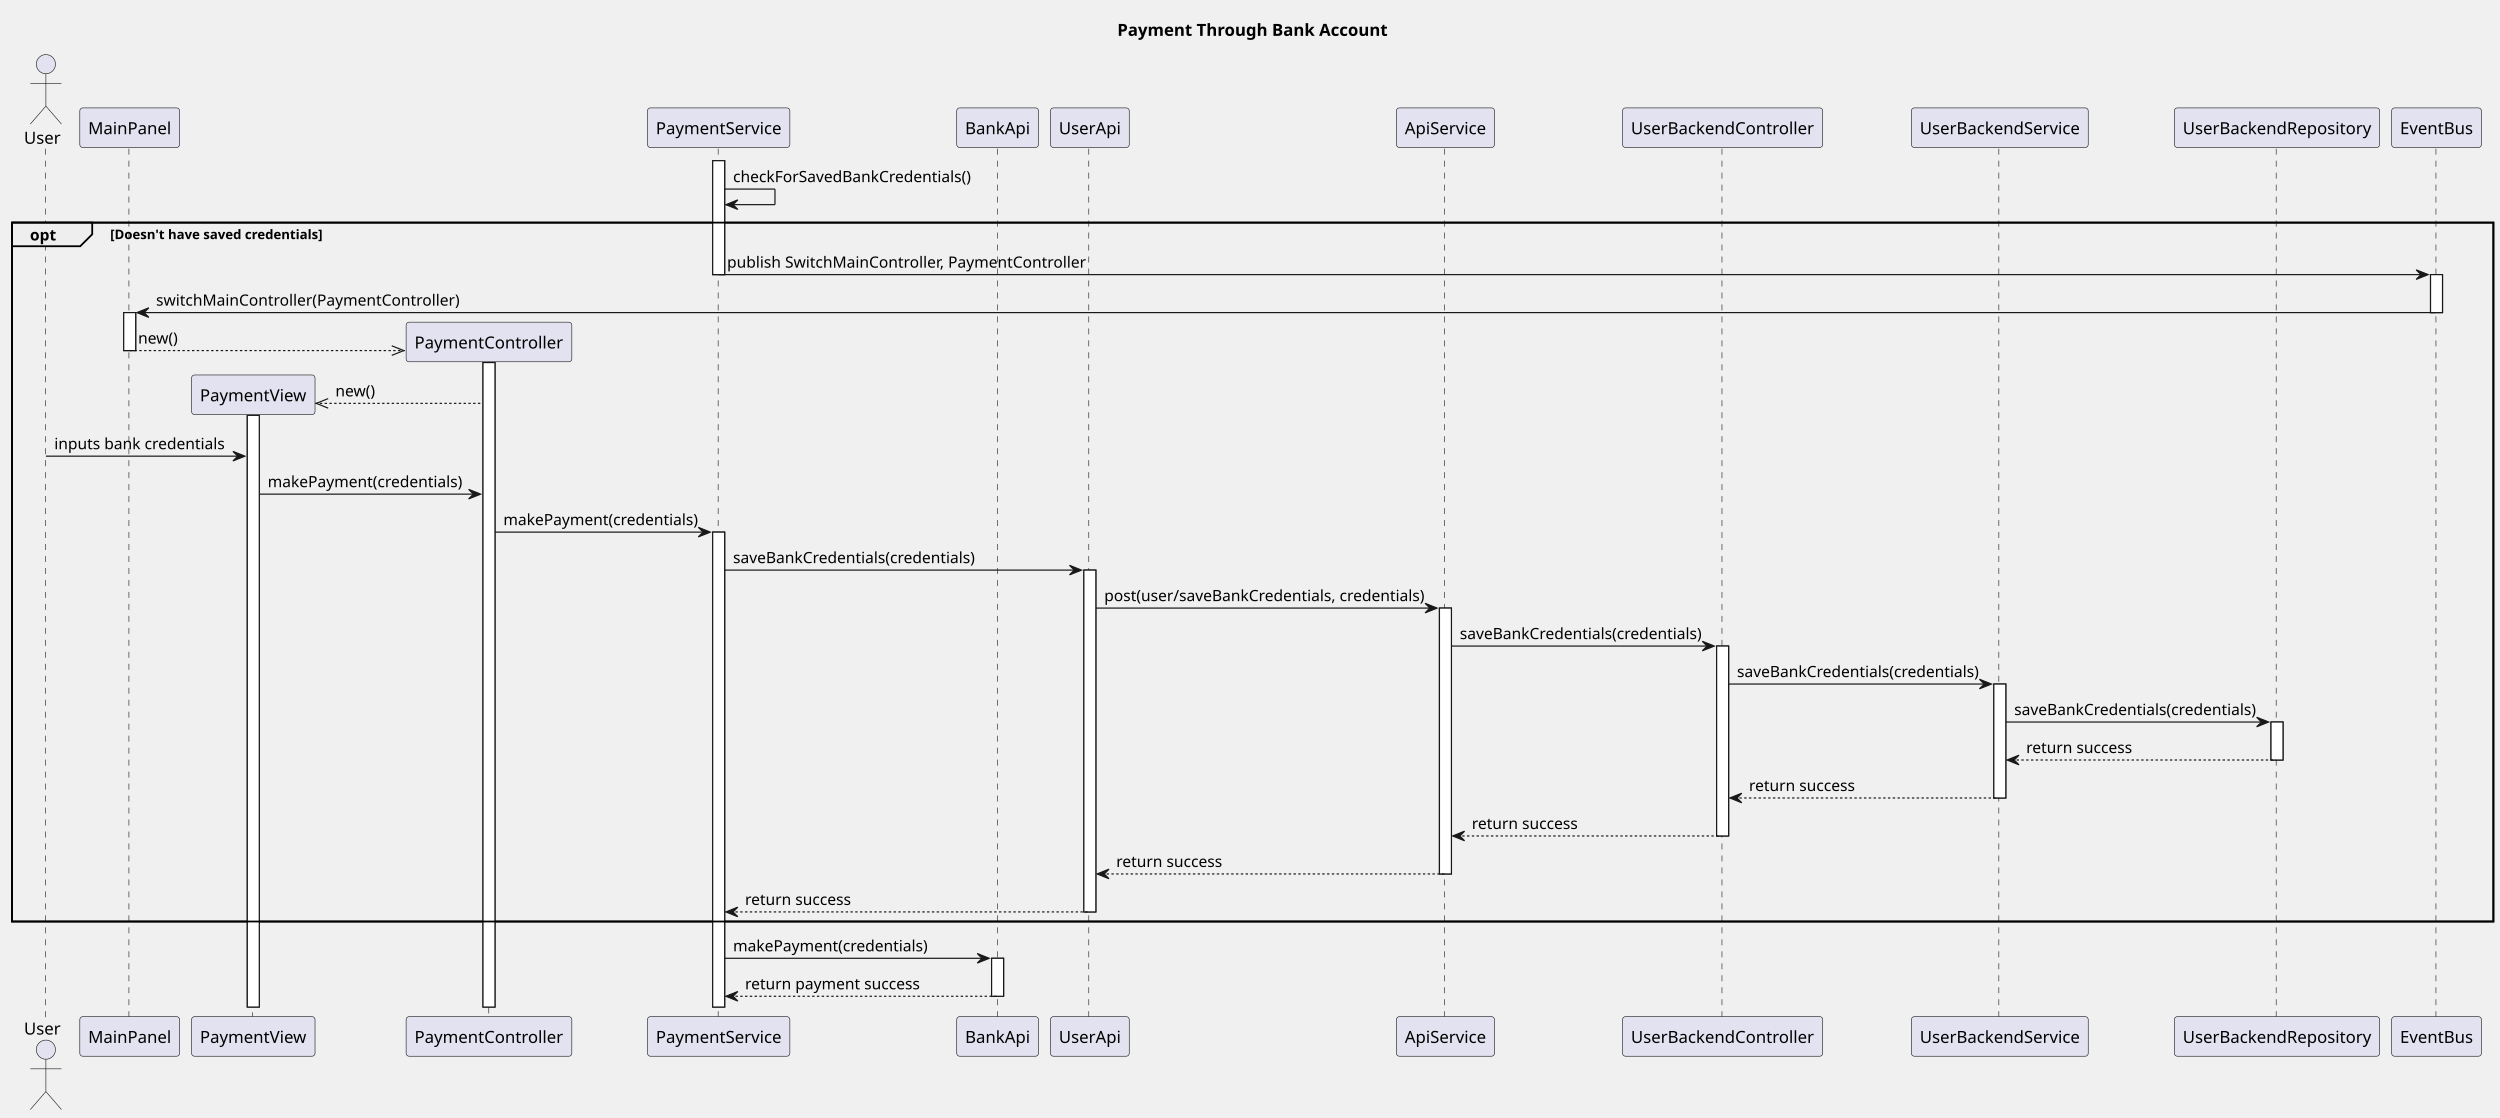
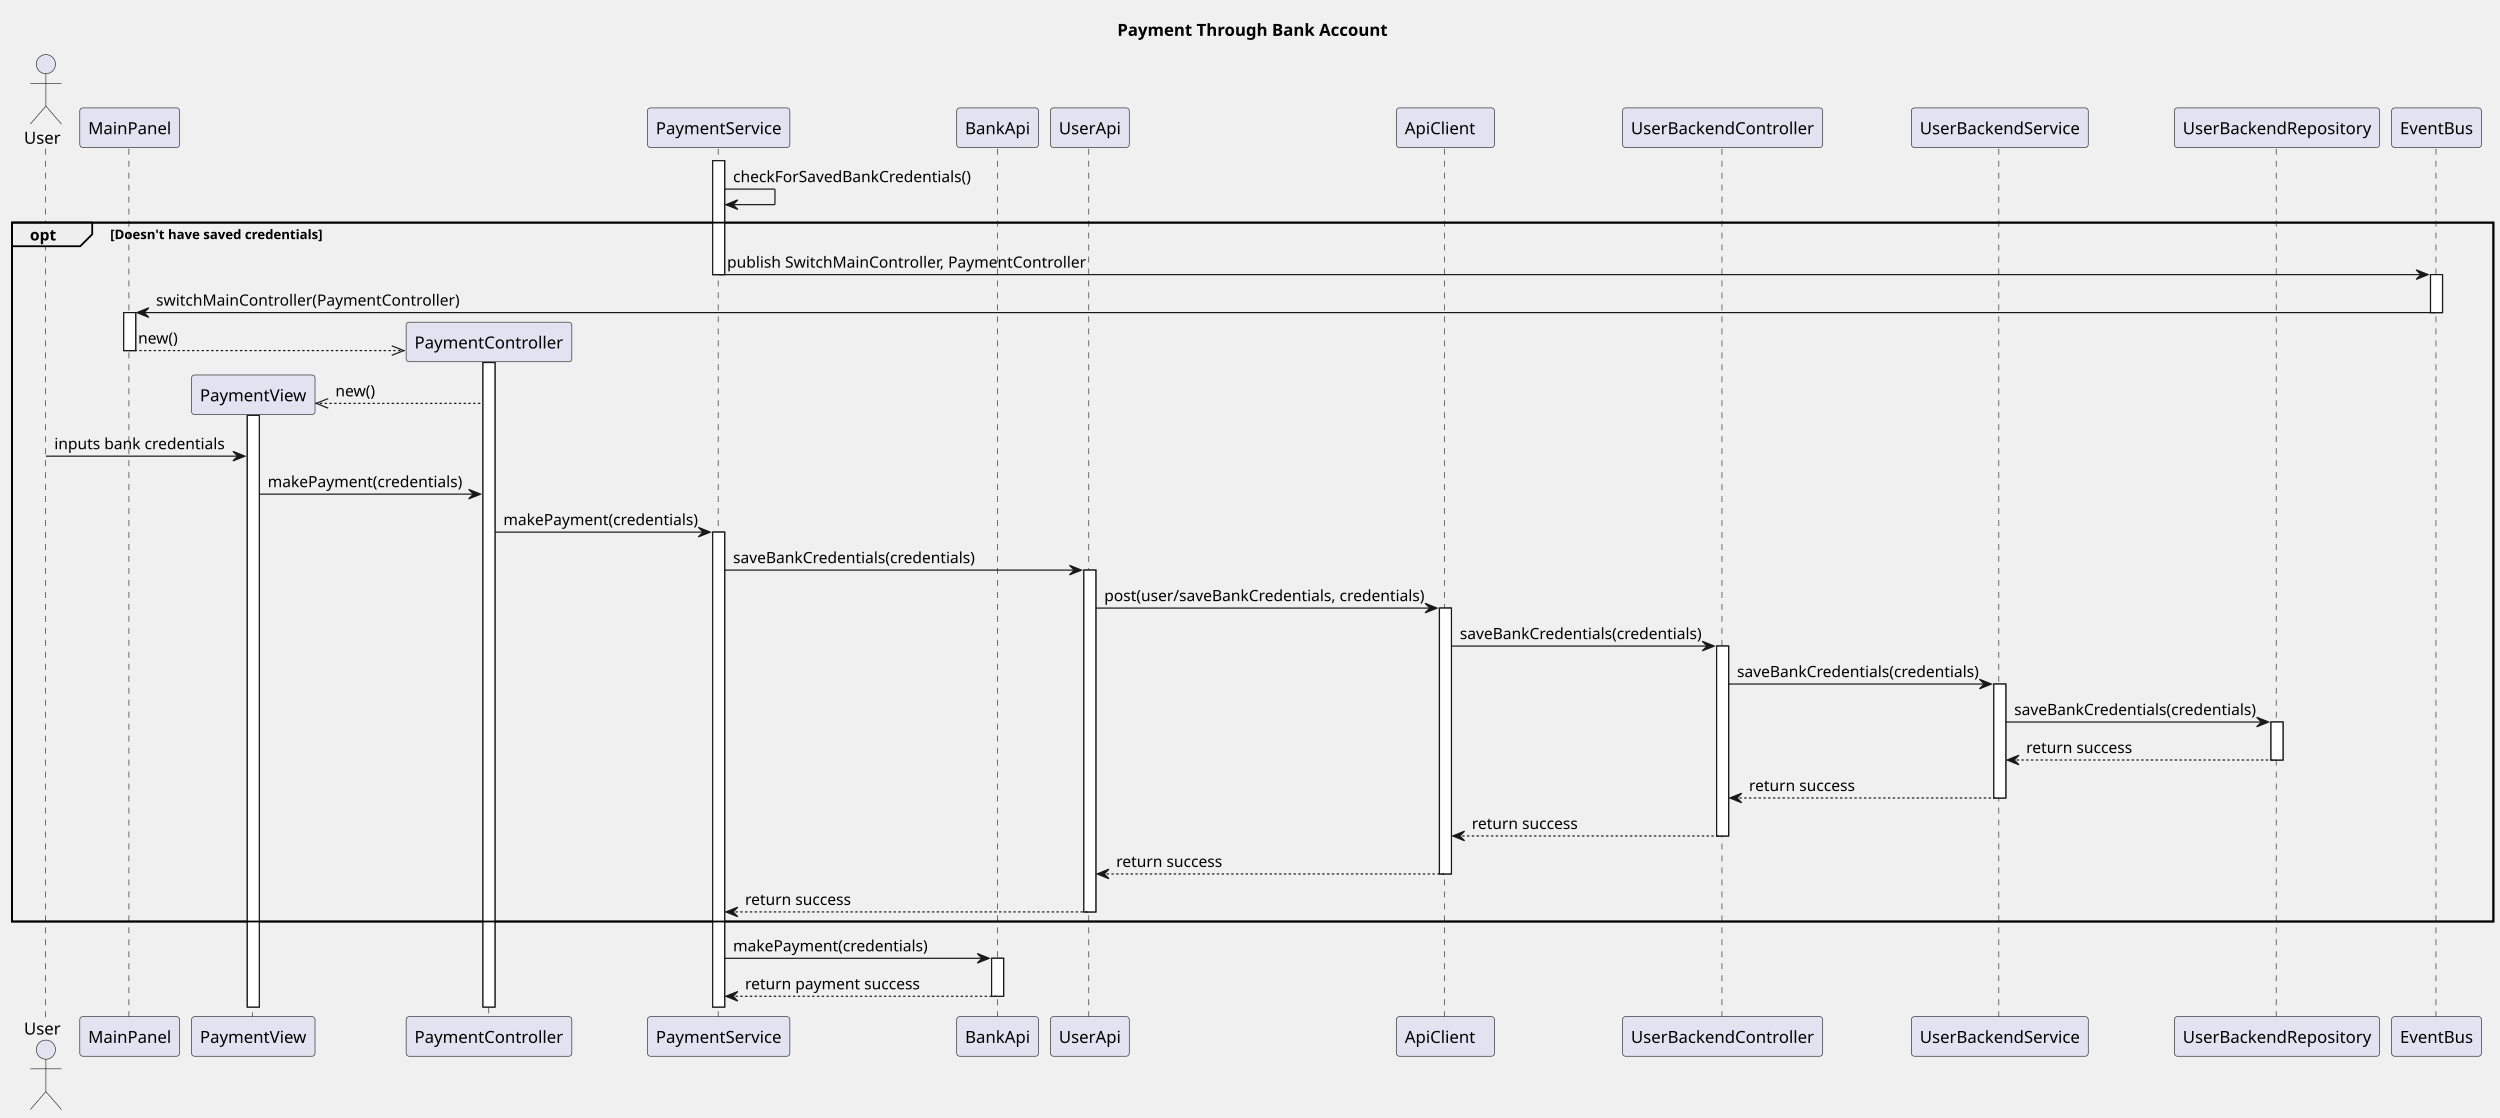
<svg xmlns="http://www.w3.org/2000/svg" contentStyleType="text/css" data-diagram-type="SEQUENCE" height="933px" preserveAspectRatio="none" style="width:2087px;height:933px;background:#FFFFFF;" version="1.1" viewBox="0 0 2087 933" width="2087px" zoomAndPan="magnify">
  <defs />
  <g>
    <text fill="#000000" font-family="sans-serif" font-size="14" font-weight="bold" lengthAdjust="spacing" textLength="225.049" x="932.718" y="29.966">Payment Through Bank Account</text>
    <g>
      <rect fill="#FFFFFF" height="31.706" style="stroke:#181818;stroke-width:1;" width="10" x="103.268" y="260.96" />
    </g>
    <g>
      <rect fill="#FFFFFF" height="493.952" style="stroke:#181818;stroke-width:1;" width="10" x="206.451" y="346.734" />
    </g>
    <g>
      <rect fill="#FFFFFF" height="538.02" style="stroke:#181818;stroke-width:1;" width="10" x="403.199" y="302.666" />
    </g>
    <g>
      <rect fill="#FFFFFF" height="95.118" style="stroke:#181818;stroke-width:1;" width="10" x="594.946" y="134.136" />
    </g>
    <g>
      <rect fill="#FFFFFF" height="396.472" style="stroke:#181818;stroke-width:1;" width="10" x="594.946" y="444.214" />
    </g>
    <g>
      <rect fill="#FFFFFF" height="31.706" style="stroke:#181818;stroke-width:1;" width="10" x="827.794" y="799.98" />
    </g>
    <g>
      <rect fill="#FFFFFF" height="285.354" style="stroke:#181818;stroke-width:1;" width="10" x="904.812" y="475.92" />
    </g>
    <g>
      <rect fill="#FFFFFF" height="221.942" style="stroke:#181818;stroke-width:1;" width="10" x="1201.651" y="507.626" />
    </g>
    <g>
      <rect fill="#FFFFFF" height="158.53" style="stroke:#181818;stroke-width:1;" width="10" x="1433.048" y="539.332" />
    </g>
    <g>
      <rect fill="#FFFFFF" height="95.118" style="stroke:#181818;stroke-width:1;" width="10" x="1664.445" y="571.038" />
    </g>
    <g>
      <rect fill="#FFFFFF" height="31.706" style="stroke:#181818;stroke-width:1;" width="10" x="1895.842" y="602.744" />
    </g>
    <g>
      <rect fill="#FFFFFF" height="31.706" style="stroke:#181818;stroke-width:1;" width="10" x="2029.007" y="229.254" />
    </g>
    <rect fill="none" height="583.432" style="stroke:#000000;stroke-width:1.5;" width="2071.485" x="10" y="185.842" />
    <g class="participant-lifeline" data-entity-uid="part1" data-qualified-name="User" id="part1-lifeline">
      <g>
        <rect fill="#000000" fill-opacity="0" height="725.55" width="8" x="34.309" y="124.136" />
        <line style="stroke:#181818;stroke-width:0.5;stroke-dasharray:5,5;" x1="38" x2="38" y1="124.136" y2="849.686" />
      </g>
    </g>
    <g class="participant-lifeline" data-entity-uid="part2" data-qualified-name="MainPanel" id="part2-lifeline">
      <g>
        <rect fill="#000000" fill-opacity="0" height="725.55" width="8" x="104.268" y="124.136" />
        <line style="stroke:#181818;stroke-width:0.5;stroke-dasharray:5,5;" x1="107.618" x2="107.618" y1="124.136" y2="849.686" />
      </g>
    </g>
    <g class="participant-lifeline" data-entity-uid="part3" data-qualified-name="PaymentView" id="part3-lifeline">
      <g>
        <rect fill="#000000" fill-opacity="0" height="504.624" width="8" x="207.451" y="345.062" />
        <line style="stroke:#181818;stroke-width:0.5;stroke-dasharray:5,5;" x1="210.918" x2="210.918" y1="345.062" y2="849.686" />
      </g>
    </g>
    <g class="participant-lifeline" data-entity-uid="part4" data-qualified-name="PaymentController" id="part4-lifeline">
      <g>
        <rect fill="#000000" fill-opacity="0" height="548.692" width="8" x="404.199" y="300.994" />
        <line style="stroke:#181818;stroke-width:0.5;stroke-dasharray:5,5;" x1="408.032" x2="408.032" y1="300.994" y2="849.686" />
      </g>
    </g>
    <g class="participant-lifeline" data-entity-uid="part5" data-qualified-name="PaymentService" id="part5-lifeline">
      <g>
        <rect fill="#000000" fill-opacity="0" height="725.55" width="8" x="595.946" y="124.136" />
        <line style="stroke:#181818;stroke-width:0.5;stroke-dasharray:5,5;" x1="599.516" x2="599.516" y1="124.136" y2="849.686" />
      </g>
    </g>
    <g class="participant-lifeline" data-entity-uid="part6" data-qualified-name="BankApi" id="part6-lifeline">
      <g>
        <rect fill="#000000" fill-opacity="0" height="725.55" width="8" x="828.794" y="124.136" />
        <line style="stroke:#181818;stroke-width:0.5;stroke-dasharray:5,5;" x1="832.669" x2="832.669" y1="124.136" y2="849.686" />
      </g>
    </g>
    <g class="participant-lifeline" data-entity-uid="part7" data-qualified-name="UserApi" id="part7-lifeline">
      <g>
        <rect fill="#000000" fill-opacity="0" height="725.55" width="8" x="905.812" y="124.136" />
        <line style="stroke:#181818;stroke-width:0.5;stroke-dasharray:5,5;" x1="908.919" x2="908.919" y1="124.136" y2="849.686" />
      </g>
    </g>
-     <g class="participant-lifeline" data-entity-uid="part8" data-qualified-name="ApiService" id="part8-lifeline">
+     <g class="participant-lifeline" data-entity-uid="part8" data-qualified-name="ApiClient" id="part8-lifeline">
      <g>
        <rect fill="#000000" fill-opacity="0" height="725.55" width="8" x="1202.651" y="124.136" />
        <line style="stroke:#181818;stroke-width:0.5;stroke-dasharray:5,5;" x1="1205.715" x2="1205.715" y1="124.136" y2="849.686" />
      </g>
    </g>
    <g class="participant-lifeline" data-entity-uid="part9" data-qualified-name="UserBackendController" id="part9-lifeline">
      <g>
        <rect fill="#000000" fill-opacity="0" height="725.55" width="8" x="1434.048" y="124.136" />
        <line style="stroke:#181818;stroke-width:0.5;stroke-dasharray:5,5;" x1="1437.496" x2="1437.496" y1="124.136" y2="849.686" />
      </g>
    </g>
    <g class="participant-lifeline" data-entity-uid="part10" data-qualified-name="UserBackendService" id="part10-lifeline">
      <g>
        <rect fill="#000000" fill-opacity="0" height="725.55" width="8" x="1665.445" y="124.136" />
        <line style="stroke:#181818;stroke-width:0.5;stroke-dasharray:5,5;" x1="1668.63" x2="1668.63" y1="124.136" y2="849.686" />
      </g>
    </g>
    <g class="participant-lifeline" data-entity-uid="part11" data-qualified-name="UserBackendRepository" id="part11-lifeline">
      <g>
        <rect fill="#000000" fill-opacity="0" height="725.55" width="8" x="1896.842" y="124.136" />
        <line style="stroke:#181818;stroke-width:0.5;stroke-dasharray:5,5;" x1="1900.156" x2="1900.156" y1="124.136" y2="849.686" />
      </g>
    </g>
    <g class="participant-lifeline" data-entity-uid="part12" data-qualified-name="EventBus" id="part12-lifeline">
      <g>
        <rect fill="#000000" fill-opacity="0" height="725.55" width="8" x="2030.007" y="124.136" />
        <line style="stroke:#181818;stroke-width:0.5;stroke-dasharray:5,5;" x1="2033.529" x2="2033.529" y1="124.136" y2="849.686" />
      </g>
    </g>
    <g class="participant participant-head" data-entity-uid="part1" data-qualified-name="User" id="part1-head">
      <text fill="#000000" font-family="sans-serif" font-size="14" lengthAdjust="spacing" textLength="30.618" x="20" y="120.034">User</text>
      <ellipse cx="38.309" cy="53.568" fill="#E2E2F0" rx="8" ry="8" style="stroke:#181818;stroke-width:0.5;" />
      <path d="M38.309,61.568 L38.309,88.568 M25.309,69.568 L51.309,69.568 M38.309,88.568 L25.309,103.568 M38.309,88.568 L51.309,103.568" fill="none" style="stroke:#181818;stroke-width:0.5;" />
    </g>
    <g class="participant participant-tail" data-entity-uid="part1" data-qualified-name="User" id="part1-tail">
      <text fill="#000000" font-family="sans-serif" font-size="14" lengthAdjust="spacing" textLength="30.618" x="20" y="863.652">User</text>
      <ellipse cx="38.309" cy="876.254" fill="#E2E2F0" rx="8" ry="8" style="stroke:#181818;stroke-width:0.5;" />
      <path d="M38.309,884.254 L38.309,911.254 M25.309,892.254 L51.309,892.254 M38.309,911.254 L25.309,926.254 M38.309,911.254 L51.309,926.254" fill="none" style="stroke:#181818;stroke-width:0.5;" />
    </g>
    <g class="participant participant-head" data-entity-uid="part2" data-qualified-name="MainPanel" id="part2-head">
      <rect fill="#E2E2F0" height="33.068" rx="2.5" ry="2.5" style="stroke:#181818;stroke-width:0.5;" width="83.3" x="66.618" y="90.068" />
      <text fill="#000000" font-family="sans-serif" font-size="14" lengthAdjust="spacing" textLength="69.3" x="73.618" y="112.034">MainPanel</text>
    </g>
    <g class="participant participant-tail" data-entity-uid="part2" data-qualified-name="MainPanel" id="part2-tail">
      <rect fill="#E2E2F0" height="33.068" rx="2.5" ry="2.5" style="stroke:#181818;stroke-width:0.5;" width="83.3" x="66.618" y="848.686" />
      <text fill="#000000" font-family="sans-serif" font-size="14" lengthAdjust="spacing" textLength="69.3" x="73.618" y="870.652">MainPanel</text>
    </g>
    <g class="participant participant-tail" data-entity-uid="part3" data-qualified-name="PaymentView" id="part3-tail">
      <rect fill="#E2E2F0" height="33.068" rx="2.5" ry="2.5" style="stroke:#181818;stroke-width:0.5;" width="103.068" x="159.918" y="848.686" />
      <text fill="#000000" font-family="sans-serif" font-size="14" lengthAdjust="spacing" textLength="89.068" x="166.918" y="870.652">PaymentView</text>
    </g>
    <g class="participant participant-tail" data-entity-uid="part4" data-qualified-name="PaymentController" id="part4-tail">
      <rect fill="#E2E2F0" height="33.068" rx="2.5" ry="2.5" style="stroke:#181818;stroke-width:0.5;" width="138.333" x="339.032" y="848.686" />
      <text fill="#000000" font-family="sans-serif" font-size="14" lengthAdjust="spacing" textLength="124.334" x="346.032" y="870.652">PaymentController</text>
    </g>
    <g class="participant participant-head" data-entity-uid="part5" data-qualified-name="PaymentService" id="part5-head">
      <rect fill="#E2E2F0" height="33.068" rx="2.5" ry="2.5" style="stroke:#181818;stroke-width:0.5;" width="118.86" x="540.516" y="90.068" />
      <text fill="#000000" font-family="sans-serif" font-size="14" lengthAdjust="spacing" textLength="104.86" x="547.516" y="112.034">PaymentService</text>
    </g>
    <g class="participant participant-tail" data-entity-uid="part5" data-qualified-name="PaymentService" id="part5-tail">
      <rect fill="#E2E2F0" height="33.068" rx="2.5" ry="2.5" style="stroke:#181818;stroke-width:0.5;" width="118.86" x="540.516" y="848.686" />
      <text fill="#000000" font-family="sans-serif" font-size="14" lengthAdjust="spacing" textLength="104.86" x="547.516" y="870.652">PaymentService</text>
    </g>
    <g class="participant participant-head" data-entity-uid="part6" data-qualified-name="BankApi" id="part6-head">
      <rect fill="#E2E2F0" height="33.068" rx="2.5" ry="2.5" style="stroke:#181818;stroke-width:0.5;" width="68.25" x="798.669" y="90.068" />
      <text fill="#000000" font-family="sans-serif" font-size="14" lengthAdjust="spacing" textLength="54.25" x="805.669" y="112.034">BankApi</text>
    </g>
    <g class="participant participant-tail" data-entity-uid="part6" data-qualified-name="BankApi" id="part6-tail">
      <rect fill="#E2E2F0" height="33.068" rx="2.5" ry="2.5" style="stroke:#181818;stroke-width:0.5;" width="68.25" x="798.669" y="848.686" />
      <text fill="#000000" font-family="sans-serif" font-size="14" lengthAdjust="spacing" textLength="54.25" x="805.669" y="870.652">BankApi</text>
    </g>
    <g class="participant participant-head" data-entity-uid="part7" data-qualified-name="UserApi" id="part7-head">
      <rect fill="#E2E2F0" height="33.068" rx="2.5" ry="2.5" style="stroke:#181818;stroke-width:0.5;" width="65.786" x="876.919" y="90.068" />
      <text fill="#000000" font-family="sans-serif" font-size="14" lengthAdjust="spacing" textLength="51.786" x="883.919" y="112.034">UserApi</text>
    </g>
    <g class="participant participant-tail" data-entity-uid="part7" data-qualified-name="UserApi" id="part7-tail">
      <rect fill="#E2E2F0" height="33.068" rx="2.5" ry="2.5" style="stroke:#181818;stroke-width:0.5;" width="65.786" x="876.919" y="848.686" />
      <text fill="#000000" font-family="sans-serif" font-size="14" lengthAdjust="spacing" textLength="51.786" x="883.919" y="870.652">UserApi</text>
    </g>
-     <g class="participant participant-head" data-entity-uid="part8" data-qualified-name="ApiService" id="part8-head">
+     <g class="participant participant-head" data-entity-uid="part8" data-qualified-name="ApiClient" id="part8-head">
      <rect fill="#E2E2F0" height="33.068" rx="2.5" ry="2.5" style="stroke:#181818;stroke-width:0.5;" width="81.872" x="1165.715" y="90.068" />
-       <text fill="#000000" font-family="sans-serif" font-size="14" lengthAdjust="spacing" textLength="67.872" x="1172.715" y="112.034">ApiService</text>
-     </g>
-     <g class="participant participant-tail" data-entity-uid="part8" data-qualified-name="ApiService" id="part8-tail">
+       <text fill="#000000" font-family="sans-serif" font-size="14" lengthAdjust="spacing" textLength="67.872" x="1172.715" y="112.034">ApiClient</text>
+     </g>
+     <g class="participant participant-tail" data-entity-uid="part8" data-qualified-name="ApiClient" id="part8-tail">
      <rect fill="#E2E2F0" height="33.068" rx="2.5" ry="2.5" style="stroke:#181818;stroke-width:0.5;" width="81.872" x="1165.715" y="848.686" />
-       <text fill="#000000" font-family="sans-serif" font-size="14" lengthAdjust="spacing" textLength="67.872" x="1172.715" y="870.652">ApiService</text>
+       <text fill="#000000" font-family="sans-serif" font-size="14" lengthAdjust="spacing" textLength="67.872" x="1172.715" y="870.652">ApiClient</text>
    </g>
    <g class="participant participant-head" data-entity-uid="part9" data-qualified-name="UserBackendController" id="part9-head">
      <rect fill="#E2E2F0" height="33.068" rx="2.5" ry="2.5" style="stroke:#181818;stroke-width:0.5;" width="167.103" x="1354.496" y="90.068" />
      <text fill="#000000" font-family="sans-serif" font-size="14" lengthAdjust="spacing" textLength="153.103" x="1361.496" y="112.034">UserBackendController</text>
    </g>
    <g class="participant participant-tail" data-entity-uid="part9" data-qualified-name="UserBackendController" id="part9-tail">
      <rect fill="#E2E2F0" height="33.068" rx="2.5" ry="2.5" style="stroke:#181818;stroke-width:0.5;" width="167.103" x="1354.496" y="848.686" />
      <text fill="#000000" font-family="sans-serif" font-size="14" lengthAdjust="spacing" textLength="153.103" x="1361.496" y="870.652">UserBackendController</text>
    </g>
    <g class="participant participant-head" data-entity-uid="part10" data-qualified-name="UserBackendService" id="part10-head">
      <rect fill="#E2E2F0" height="33.068" rx="2.5" ry="2.5" style="stroke:#181818;stroke-width:0.5;" width="147.63" x="1595.63" y="90.068" />
      <text fill="#000000" font-family="sans-serif" font-size="14" lengthAdjust="spacing" textLength="133.63" x="1602.63" y="112.034">UserBackendService</text>
    </g>
    <g class="participant participant-tail" data-entity-uid="part10" data-qualified-name="UserBackendService" id="part10-tail">
      <rect fill="#E2E2F0" height="33.068" rx="2.5" ry="2.5" style="stroke:#181818;stroke-width:0.5;" width="147.63" x="1595.63" y="848.686" />
      <text fill="#000000" font-family="sans-serif" font-size="14" lengthAdjust="spacing" textLength="133.63" x="1602.63" y="870.652">UserBackendService</text>
    </g>
    <g class="participant participant-head" data-entity-uid="part11" data-qualified-name="UserBackendRepository" id="part11-head">
      <rect fill="#E2E2F0" height="33.068" rx="2.5" ry="2.5" style="stroke:#181818;stroke-width:0.5;" width="171.373" x="1815.156" y="90.068" />
      <text fill="#000000" font-family="sans-serif" font-size="14" lengthAdjust="spacing" textLength="157.373" x="1822.156" y="112.034">UserBackendRepository</text>
    </g>
    <g class="participant participant-tail" data-entity-uid="part11" data-qualified-name="UserBackendRepository" id="part11-tail">
      <rect fill="#E2E2F0" height="33.068" rx="2.5" ry="2.5" style="stroke:#181818;stroke-width:0.5;" width="171.373" x="1815.156" y="848.686" />
      <text fill="#000000" font-family="sans-serif" font-size="14" lengthAdjust="spacing" textLength="157.373" x="1822.156" y="870.652">UserBackendRepository</text>
    </g>
    <g class="participant participant-head" data-entity-uid="part12" data-qualified-name="EventBus" id="part12-head">
      <rect fill="#E2E2F0" height="33.068" rx="2.5" ry="2.5" style="stroke:#181818;stroke-width:0.5;" width="74.956" x="1996.529" y="90.068" />
      <text fill="#000000" font-family="sans-serif" font-size="14" lengthAdjust="spacing" textLength="60.956" x="2003.529" y="112.034">EventBus</text>
    </g>
    <g class="participant participant-tail" data-entity-uid="part12" data-qualified-name="EventBus" id="part12-tail">
      <rect fill="#E2E2F0" height="33.068" rx="2.5" ry="2.5" style="stroke:#181818;stroke-width:0.5;" width="74.956" x="1996.529" y="848.686" />
      <text fill="#000000" font-family="sans-serif" font-size="14" lengthAdjust="spacing" textLength="60.956" x="2003.529" y="870.652">EventBus</text>
    </g>
    <g>
      <rect fill="#FFFFFF" height="31.706" style="stroke:#181818;stroke-width:1;" width="10" x="103.268" y="260.96" />
    </g>
    <g>
      <rect fill="#FFFFFF" height="493.952" style="stroke:#181818;stroke-width:1;" width="10" x="206.451" y="346.734" />
    </g>
    <g>
      <rect fill="#FFFFFF" height="538.02" style="stroke:#181818;stroke-width:1;" width="10" x="403.199" y="302.666" />
    </g>
    <g>
      <rect fill="#FFFFFF" height="95.118" style="stroke:#181818;stroke-width:1;" width="10" x="594.946" y="134.136" />
    </g>
    <g>
      <rect fill="#FFFFFF" height="396.472" style="stroke:#181818;stroke-width:1;" width="10" x="594.946" y="444.214" />
    </g>
    <g>
      <rect fill="#FFFFFF" height="31.706" style="stroke:#181818;stroke-width:1;" width="10" x="827.794" y="799.98" />
    </g>
    <g>
      <rect fill="#FFFFFF" height="285.354" style="stroke:#181818;stroke-width:1;" width="10" x="904.812" y="475.92" />
    </g>
    <g>
      <rect fill="#FFFFFF" height="221.942" style="stroke:#181818;stroke-width:1;" width="10" x="1201.651" y="507.626" />
    </g>
    <g>
      <rect fill="#FFFFFF" height="158.53" style="stroke:#181818;stroke-width:1;" width="10" x="1433.048" y="539.332" />
    </g>
    <g>
      <rect fill="#FFFFFF" height="95.118" style="stroke:#181818;stroke-width:1;" width="10" x="1664.445" y="571.038" />
    </g>
    <g>
      <rect fill="#FFFFFF" height="31.706" style="stroke:#181818;stroke-width:1;" width="10" x="1895.842" y="602.744" />
    </g>
    <g>
      <rect fill="#FFFFFF" height="31.706" style="stroke:#181818;stroke-width:1;" width="10" x="2029.007" y="229.254" />
    </g>
    <g class="message" data-entity-1="part5" data-entity-2="part5" id="msg1">
      <line style="stroke:#181818;stroke-width:1;" x1="604.946" x2="646.946" y1="157.842" y2="157.842" />
      <line style="stroke:#181818;stroke-width:1;" x1="646.946" x2="646.946" y1="157.842" y2="170.842" />
      <line style="stroke:#181818;stroke-width:1;" x1="605.946" x2="646.946" y1="170.842" y2="170.842" />
      <polygon fill="#181818" points="615.946,166.842,605.946,170.842,615.946,174.842,611.946,170.842" style="stroke:#181818;stroke-width:1;" />
      <text fill="#000000" font-family="sans-serif" font-size="13" lengthAdjust="spacing" textLength="198.848" x="611.946" y="152.033">checkForSavedBankCredentials()</text>
    </g>
    <path d="M10,185.842 L76.983,185.842 L76.983,195.548 L66.983,205.548 L10,205.548 L10,185.842" fill="#EEEEEE" style="stroke:#000000;stroke-width:1.5;" />
    <rect fill="none" height="583.432" style="stroke:#000000;stroke-width:1.5;" width="2071.485" x="10" y="185.842" />
    <text fill="#000000" font-family="sans-serif" font-size="13" font-weight="bold" lengthAdjust="spacing" textLength="21.983" x="25" y="200.739">opt</text>
    <text fill="#000000" font-family="sans-serif" font-size="11" font-weight="bold" lengthAdjust="spacing" textLength="177.506" x="91.983" y="199.601">[Doesn't have saved credentials]</text>
    <g class="message" data-entity-1="part5" data-entity-2="part12" id="msg2">
      <polygon fill="#181818" points="2017.007,225.254,2027.007,229.254,2017.007,233.254,2021.007,229.254" style="stroke:#181818;stroke-width:1;" />
      <line style="stroke:#181818;stroke-width:1;" x1="599.946" x2="2023.007" y1="229.254" y2="229.254" />
      <text fill="#000000" font-family="sans-serif" font-size="13" lengthAdjust="spacing" textLength="302.289" x="606.946" y="223.445">publish SwitchMainController, PaymentController</text>
    </g>
    <g class="message" data-entity-1="part12" data-entity-2="part2" id="msg3">
      <polygon fill="#181818" points="124.268,256.96,114.268,260.96,124.268,264.96,120.268,260.96" style="stroke:#181818;stroke-width:1;" />
      <line style="stroke:#181818;stroke-width:1;" x1="118.268" x2="2033.007" y1="260.96" y2="260.96" />
      <text fill="#000000" font-family="sans-serif" font-size="13" lengthAdjust="spacing" textLength="253.942" x="130.268" y="255.151">switchMainController(PaymentController)</text>
    </g>
    <g class="message" data-entity-1="part2" data-entity-2="part4" id="msg4">
      <line style="stroke:#181818;stroke-width:1;" x1="337.032" x2="327.032" y1="292.666" y2="288.666" />
      <line style="stroke:#181818;stroke-width:1;" x1="337.032" x2="327.032" y1="292.666" y2="296.666" />
      <line style="stroke:#181818;stroke-width:1;stroke-dasharray:2,2;" x1="108.268" x2="338.032" y1="292.666" y2="292.666" />
      <text fill="#000000" font-family="sans-serif" font-size="13" lengthAdjust="spacing" textLength="33.384" x="115.268" y="286.857">new()</text>
    </g>
    <rect fill="#E2E2F0" height="33.068" rx="2.5" ry="2.5" style="stroke:#181818;stroke-width:0.5;" width="138.333" x="339.032" y="268.96" />
    <text fill="#000000" font-family="sans-serif" font-size="14" lengthAdjust="spacing" textLength="124.334" x="346.032" y="290.926">PaymentController</text>
    <g class="message" data-entity-1="part4" data-entity-2="part3" id="msg6">
      <line style="stroke:#181818;stroke-width:1;" x1="263.985" x2="273.985" y1="336.734" y2="332.734" />
      <line style="stroke:#181818;stroke-width:1;" x1="263.985" x2="273.985" y1="336.734" y2="340.734" />
      <line style="stroke:#181818;stroke-width:1;stroke-dasharray:2,2;" x1="262.985" x2="402.199" y1="336.734" y2="336.734" />
      <text fill="#000000" font-family="sans-serif" font-size="13" lengthAdjust="spacing" textLength="33.384" x="279.985" y="330.925">new()</text>
    </g>
    <rect fill="#E2E2F0" height="33.068" rx="2.5" ry="2.5" style="stroke:#181818;stroke-width:0.5;" width="103.068" x="159.918" y="313.028" />
    <text fill="#000000" font-family="sans-serif" font-size="14" lengthAdjust="spacing" textLength="89.068" x="166.918" y="334.994">PaymentView</text>
    <g class="message" data-entity-1="part1" data-entity-2="part3" id="msg8">
      <polygon fill="#181818" points="194.451,376.802,204.451,380.802,194.451,384.802,198.451,380.802" style="stroke:#181818;stroke-width:1;" />
      <line style="stroke:#181818;stroke-width:1;" x1="38.309" x2="200.451" y1="380.802" y2="380.802" />
      <text fill="#000000" font-family="sans-serif" font-size="13" lengthAdjust="spacing" textLength="142.584" x="45.309" y="374.993">inputs bank credentials</text>
    </g>
    <g class="message" data-entity-1="part3" data-entity-2="part4" id="msg9">
      <polygon fill="#181818" points="391.199,408.508,401.199,412.508,391.199,416.508,395.199,412.508" style="stroke:#181818;stroke-width:1;" />
      <line style="stroke:#181818;stroke-width:1;" x1="216.451" x2="397.199" y1="412.508" y2="412.508" />
      <text fill="#000000" font-family="sans-serif" font-size="13" lengthAdjust="spacing" textLength="162.747" x="223.451" y="406.699">makePayment(credentials)</text>
    </g>
    <g class="message" data-entity-1="part4" data-entity-2="part5" id="msg10">
      <polygon fill="#181818" points="582.946,440.214,592.946,444.214,582.946,448.214,586.946,444.214" style="stroke:#181818;stroke-width:1;" />
      <line style="stroke:#181818;stroke-width:1;" x1="413.199" x2="588.946" y1="444.214" y2="444.214" />
      <text fill="#000000" font-family="sans-serif" font-size="13" lengthAdjust="spacing" textLength="162.747" x="420.199" y="438.405">makePayment(credentials)</text>
    </g>
    <g class="message" data-entity-1="part5" data-entity-2="part7" id="msg11">
      <polygon fill="#181818" points="892.812,471.92,902.812,475.92,892.812,479.92,896.812,475.92" style="stroke:#181818;stroke-width:1;" />
      <line style="stroke:#181818;stroke-width:1;" x1="604.946" x2="898.812" y1="475.92" y2="475.92" />
      <text fill="#000000" font-family="sans-serif" font-size="13" lengthAdjust="spacing" textLength="202.397" x="611.946" y="470.111">saveBankCredentials(credentials)</text>
    </g>
    <g class="message" data-entity-1="part7" data-entity-2="part8" id="msg12">
      <polygon fill="#181818" points="1189.651,503.626,1199.651,507.626,1189.651,511.626,1193.651,507.626" style="stroke:#181818;stroke-width:1;" />
      <line style="stroke:#181818;stroke-width:1;" x1="914.812" x2="1195.651" y1="507.626" y2="507.626" />
      <text fill="#000000" font-family="sans-serif" font-size="13" lengthAdjust="spacing" textLength="267.839" x="921.812" y="501.817">post(user/saveBankCredentials, credentials)</text>
    </g>
    <g class="message" data-entity-1="part8" data-entity-2="part9" id="msg13">
      <polygon fill="#181818" points="1421.048,535.332,1431.048,539.332,1421.048,543.332,1425.048,539.332" style="stroke:#181818;stroke-width:1;" />
      <line style="stroke:#181818;stroke-width:1;" x1="1211.651" x2="1427.048" y1="539.332" y2="539.332" />
      <text fill="#000000" font-family="sans-serif" font-size="13" lengthAdjust="spacing" textLength="202.397" x="1218.651" y="533.523">saveBankCredentials(credentials)</text>
    </g>
    <g class="message" data-entity-1="part9" data-entity-2="part10" id="msg14">
      <polygon fill="#181818" points="1652.445,567.038,1662.445,571.038,1652.445,575.038,1656.445,571.038" style="stroke:#181818;stroke-width:1;" />
      <line style="stroke:#181818;stroke-width:1;" x1="1443.048" x2="1658.445" y1="571.038" y2="571.038" />
      <text fill="#000000" font-family="sans-serif" font-size="13" lengthAdjust="spacing" textLength="202.397" x="1450.048" y="565.229">saveBankCredentials(credentials)</text>
    </g>
    <g class="message" data-entity-1="part10" data-entity-2="part11" id="msg15">
      <polygon fill="#181818" points="1883.842,598.744,1893.842,602.744,1883.842,606.744,1887.842,602.744" style="stroke:#181818;stroke-width:1;" />
      <line style="stroke:#181818;stroke-width:1;" x1="1674.445" x2="1889.842" y1="602.744" y2="602.744" />
      <text fill="#000000" font-family="sans-serif" font-size="13" lengthAdjust="spacing" textLength="202.397" x="1681.445" y="596.935">saveBankCredentials(credentials)</text>
    </g>
    <g class="message" data-entity-1="part11" data-entity-2="part10" id="msg16">
      <polygon fill="#181818" points="1685.445,630.45,1675.445,634.45,1685.445,638.45,1681.445,634.45" style="stroke:#181818;stroke-width:1;" />
      <line style="stroke:#181818;stroke-width:1;stroke-dasharray:2,2;" x1="1679.445" x2="1899.842" y1="634.45" y2="634.45" />
      <text fill="#000000" font-family="sans-serif" font-size="13" lengthAdjust="spacing" textLength="88.738" x="1691.445" y="628.641">return success</text>
    </g>
    <g class="message" data-entity-1="part10" data-entity-2="part9" id="msg17">
      <polygon fill="#181818" points="1454.048,662.156,1444.048,666.156,1454.048,670.156,1450.048,666.156" style="stroke:#181818;stroke-width:1;" />
      <line style="stroke:#181818;stroke-width:1;stroke-dasharray:2,2;" x1="1448.048" x2="1668.445" y1="666.156" y2="666.156" />
      <text fill="#000000" font-family="sans-serif" font-size="13" lengthAdjust="spacing" textLength="88.738" x="1460.048" y="660.347">return success</text>
    </g>
    <g class="message" data-entity-1="part9" data-entity-2="part8" id="msg18">
      <polygon fill="#181818" points="1222.651,693.862,1212.651,697.862,1222.651,701.862,1218.651,697.862" style="stroke:#181818;stroke-width:1;" />
      <line style="stroke:#181818;stroke-width:1;stroke-dasharray:2,2;" x1="1216.651" x2="1437.048" y1="697.862" y2="697.862" />
      <text fill="#000000" font-family="sans-serif" font-size="13" lengthAdjust="spacing" textLength="88.738" x="1228.651" y="692.053">return success</text>
    </g>
    <g class="message" data-entity-1="part8" data-entity-2="part7" id="msg19">
      <polygon fill="#181818" points="925.812,725.568,915.812,729.568,925.812,733.568,921.812,729.568" style="stroke:#181818;stroke-width:1;" />
      <line style="stroke:#181818;stroke-width:1;stroke-dasharray:2,2;" x1="919.812" x2="1205.651" y1="729.568" y2="729.568" />
      <text fill="#000000" font-family="sans-serif" font-size="13" lengthAdjust="spacing" textLength="88.738" x="931.812" y="723.759">return success</text>
    </g>
    <g class="message" data-entity-1="part7" data-entity-2="part5" id="msg20">
      <polygon fill="#181818" points="615.946,757.274,605.946,761.274,615.946,765.274,611.946,761.274" style="stroke:#181818;stroke-width:1;" />
      <line style="stroke:#181818;stroke-width:1;stroke-dasharray:2,2;" x1="609.946" x2="908.812" y1="761.274" y2="761.274" />
      <text fill="#000000" font-family="sans-serif" font-size="13" lengthAdjust="spacing" textLength="88.738" x="621.946" y="755.465">return success</text>
    </g>
    <g class="message" data-entity-1="part5" data-entity-2="part6" id="msg21">
      <polygon fill="#181818" points="815.794,795.98,825.794,799.98,815.794,803.98,819.794,799.98" style="stroke:#181818;stroke-width:1;" />
      <line style="stroke:#181818;stroke-width:1;" x1="604.946" x2="821.794" y1="799.98" y2="799.98" />
      <text fill="#000000" font-family="sans-serif" font-size="13" lengthAdjust="spacing" textLength="162.747" x="611.946" y="794.171">makePayment(credentials)</text>
    </g>
    <g class="message" data-entity-1="part6" data-entity-2="part5" id="msg22">
      <polygon fill="#181818" points="615.946,827.686,605.946,831.686,615.946,835.686,611.946,831.686" style="stroke:#181818;stroke-width:1;" />
      <line style="stroke:#181818;stroke-width:1;stroke-dasharray:2,2;" x1="609.946" x2="831.794" y1="831.686" y2="831.686" />
      <text fill="#000000" font-family="sans-serif" font-size="13" lengthAdjust="spacing" textLength="146.25" x="621.946" y="825.877">return payment success</text>
    </g>
  </g>
</svg>
